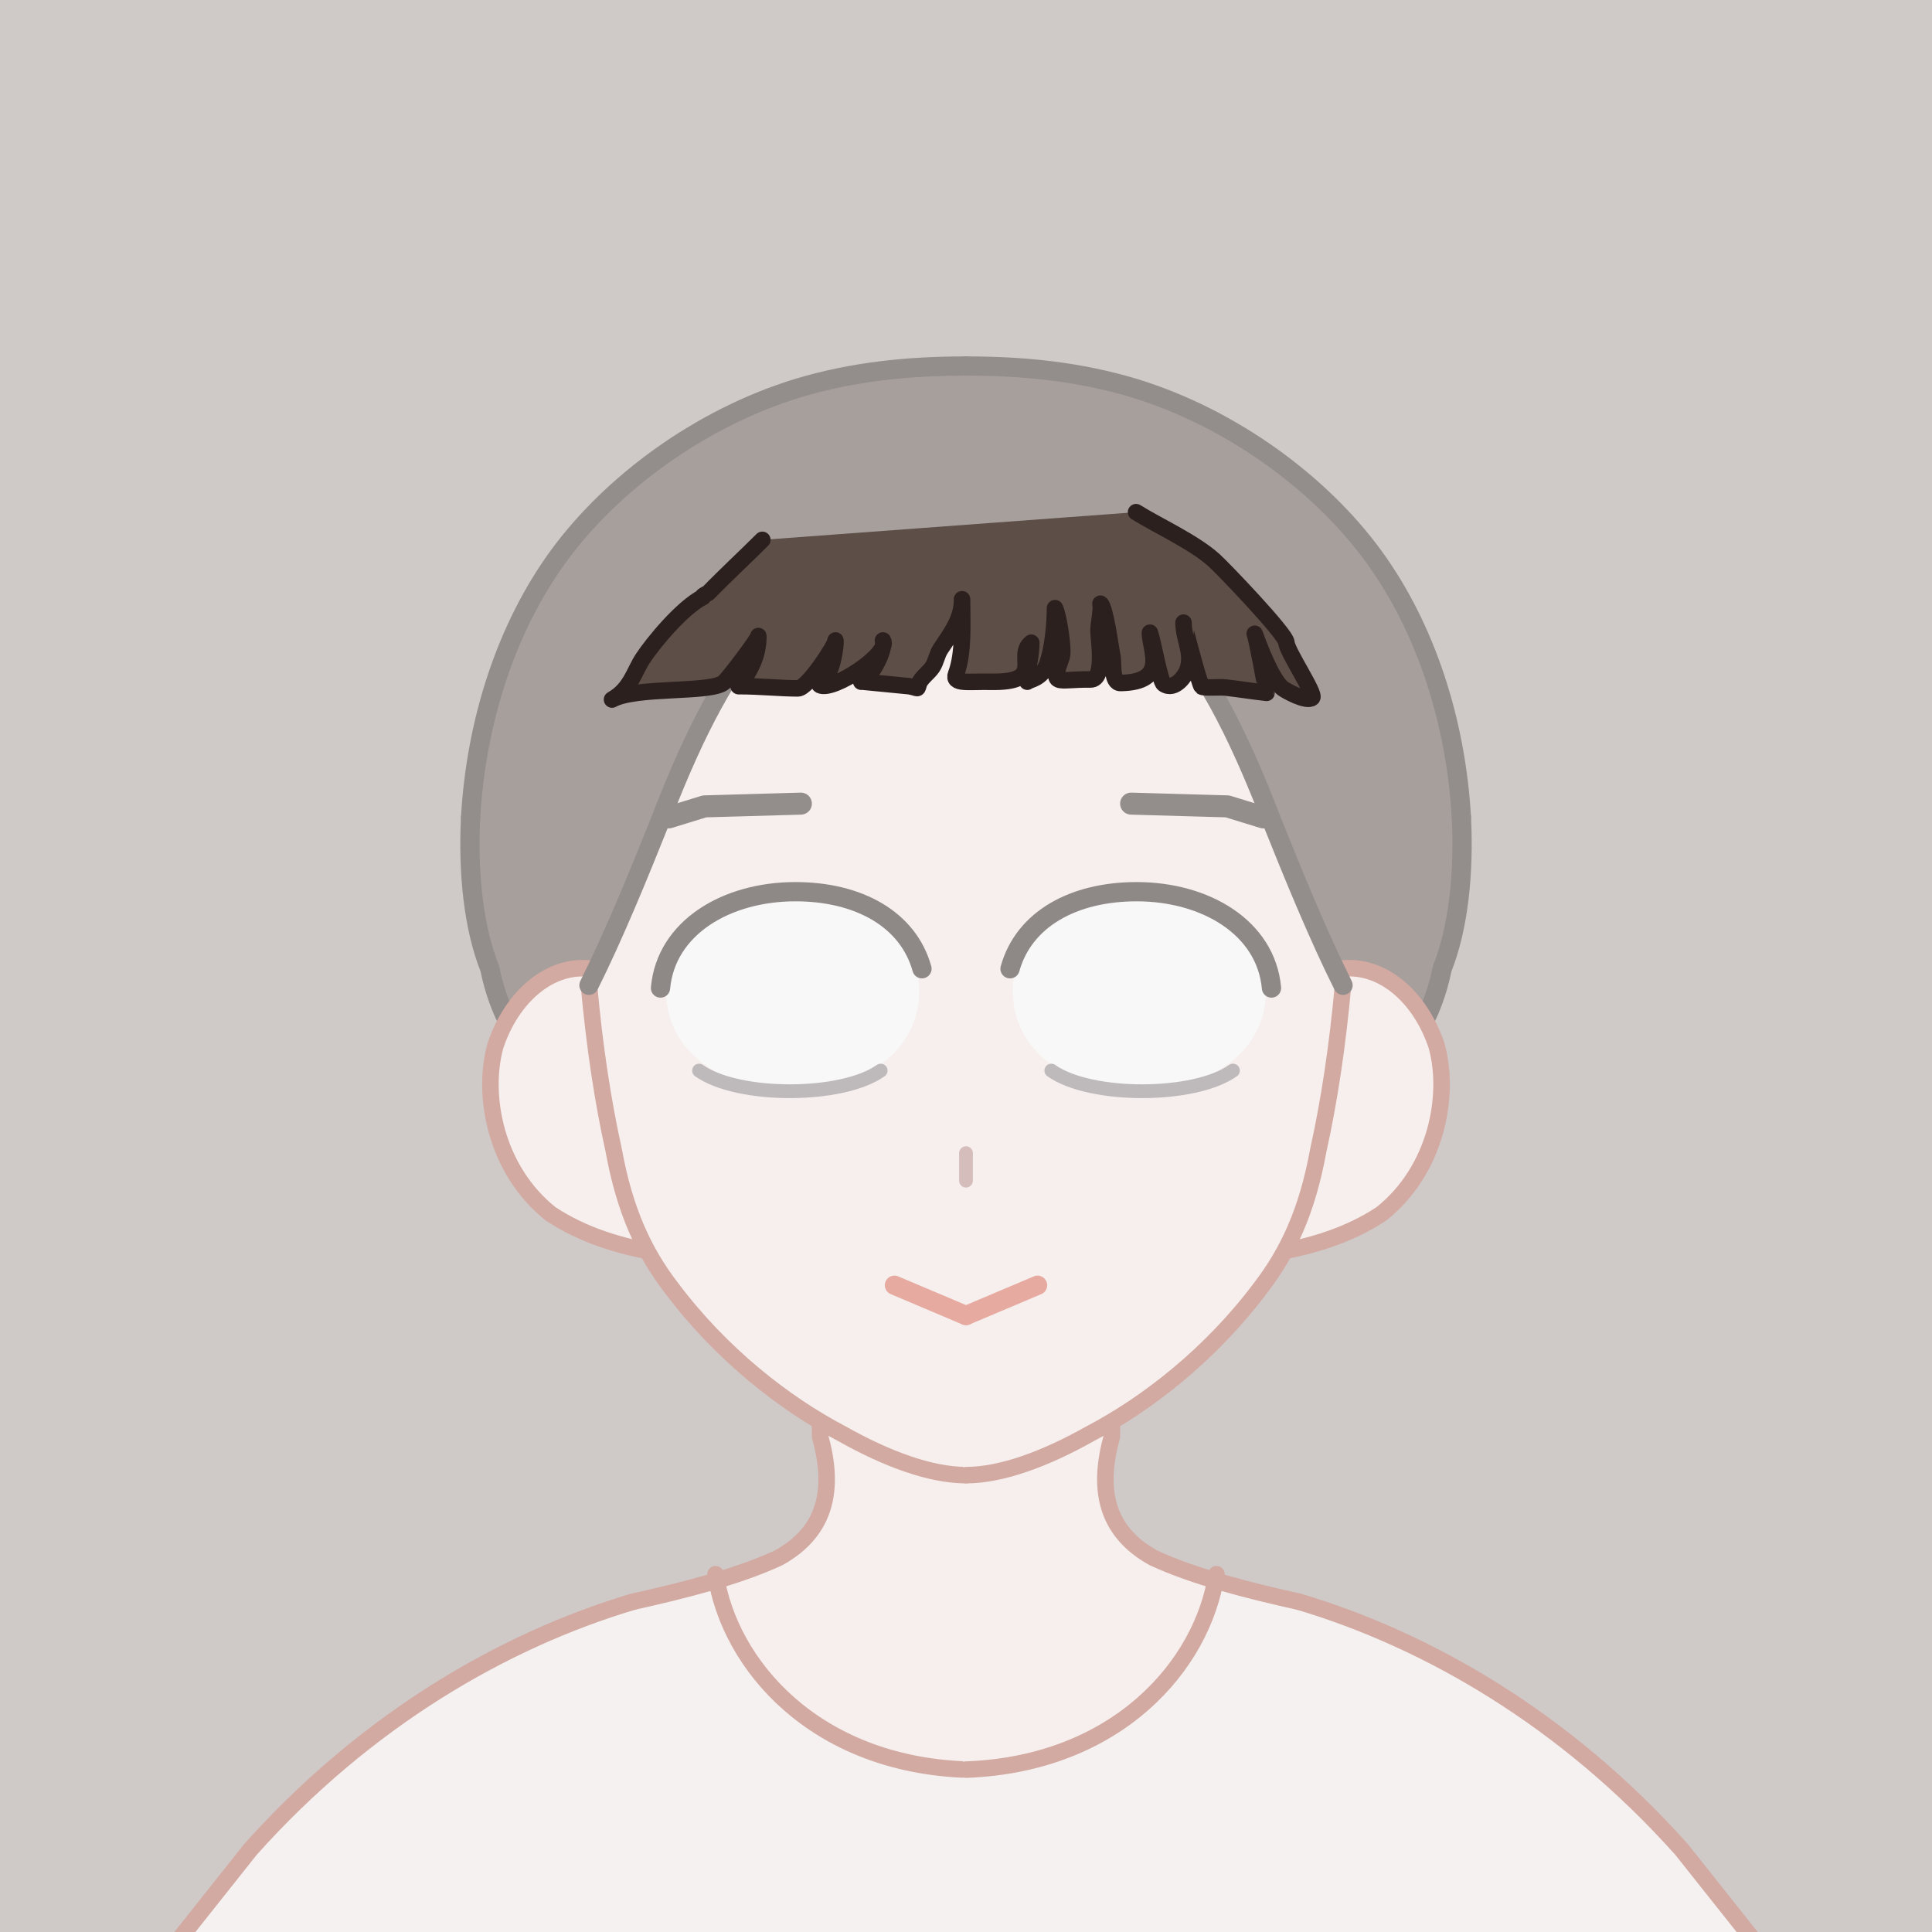
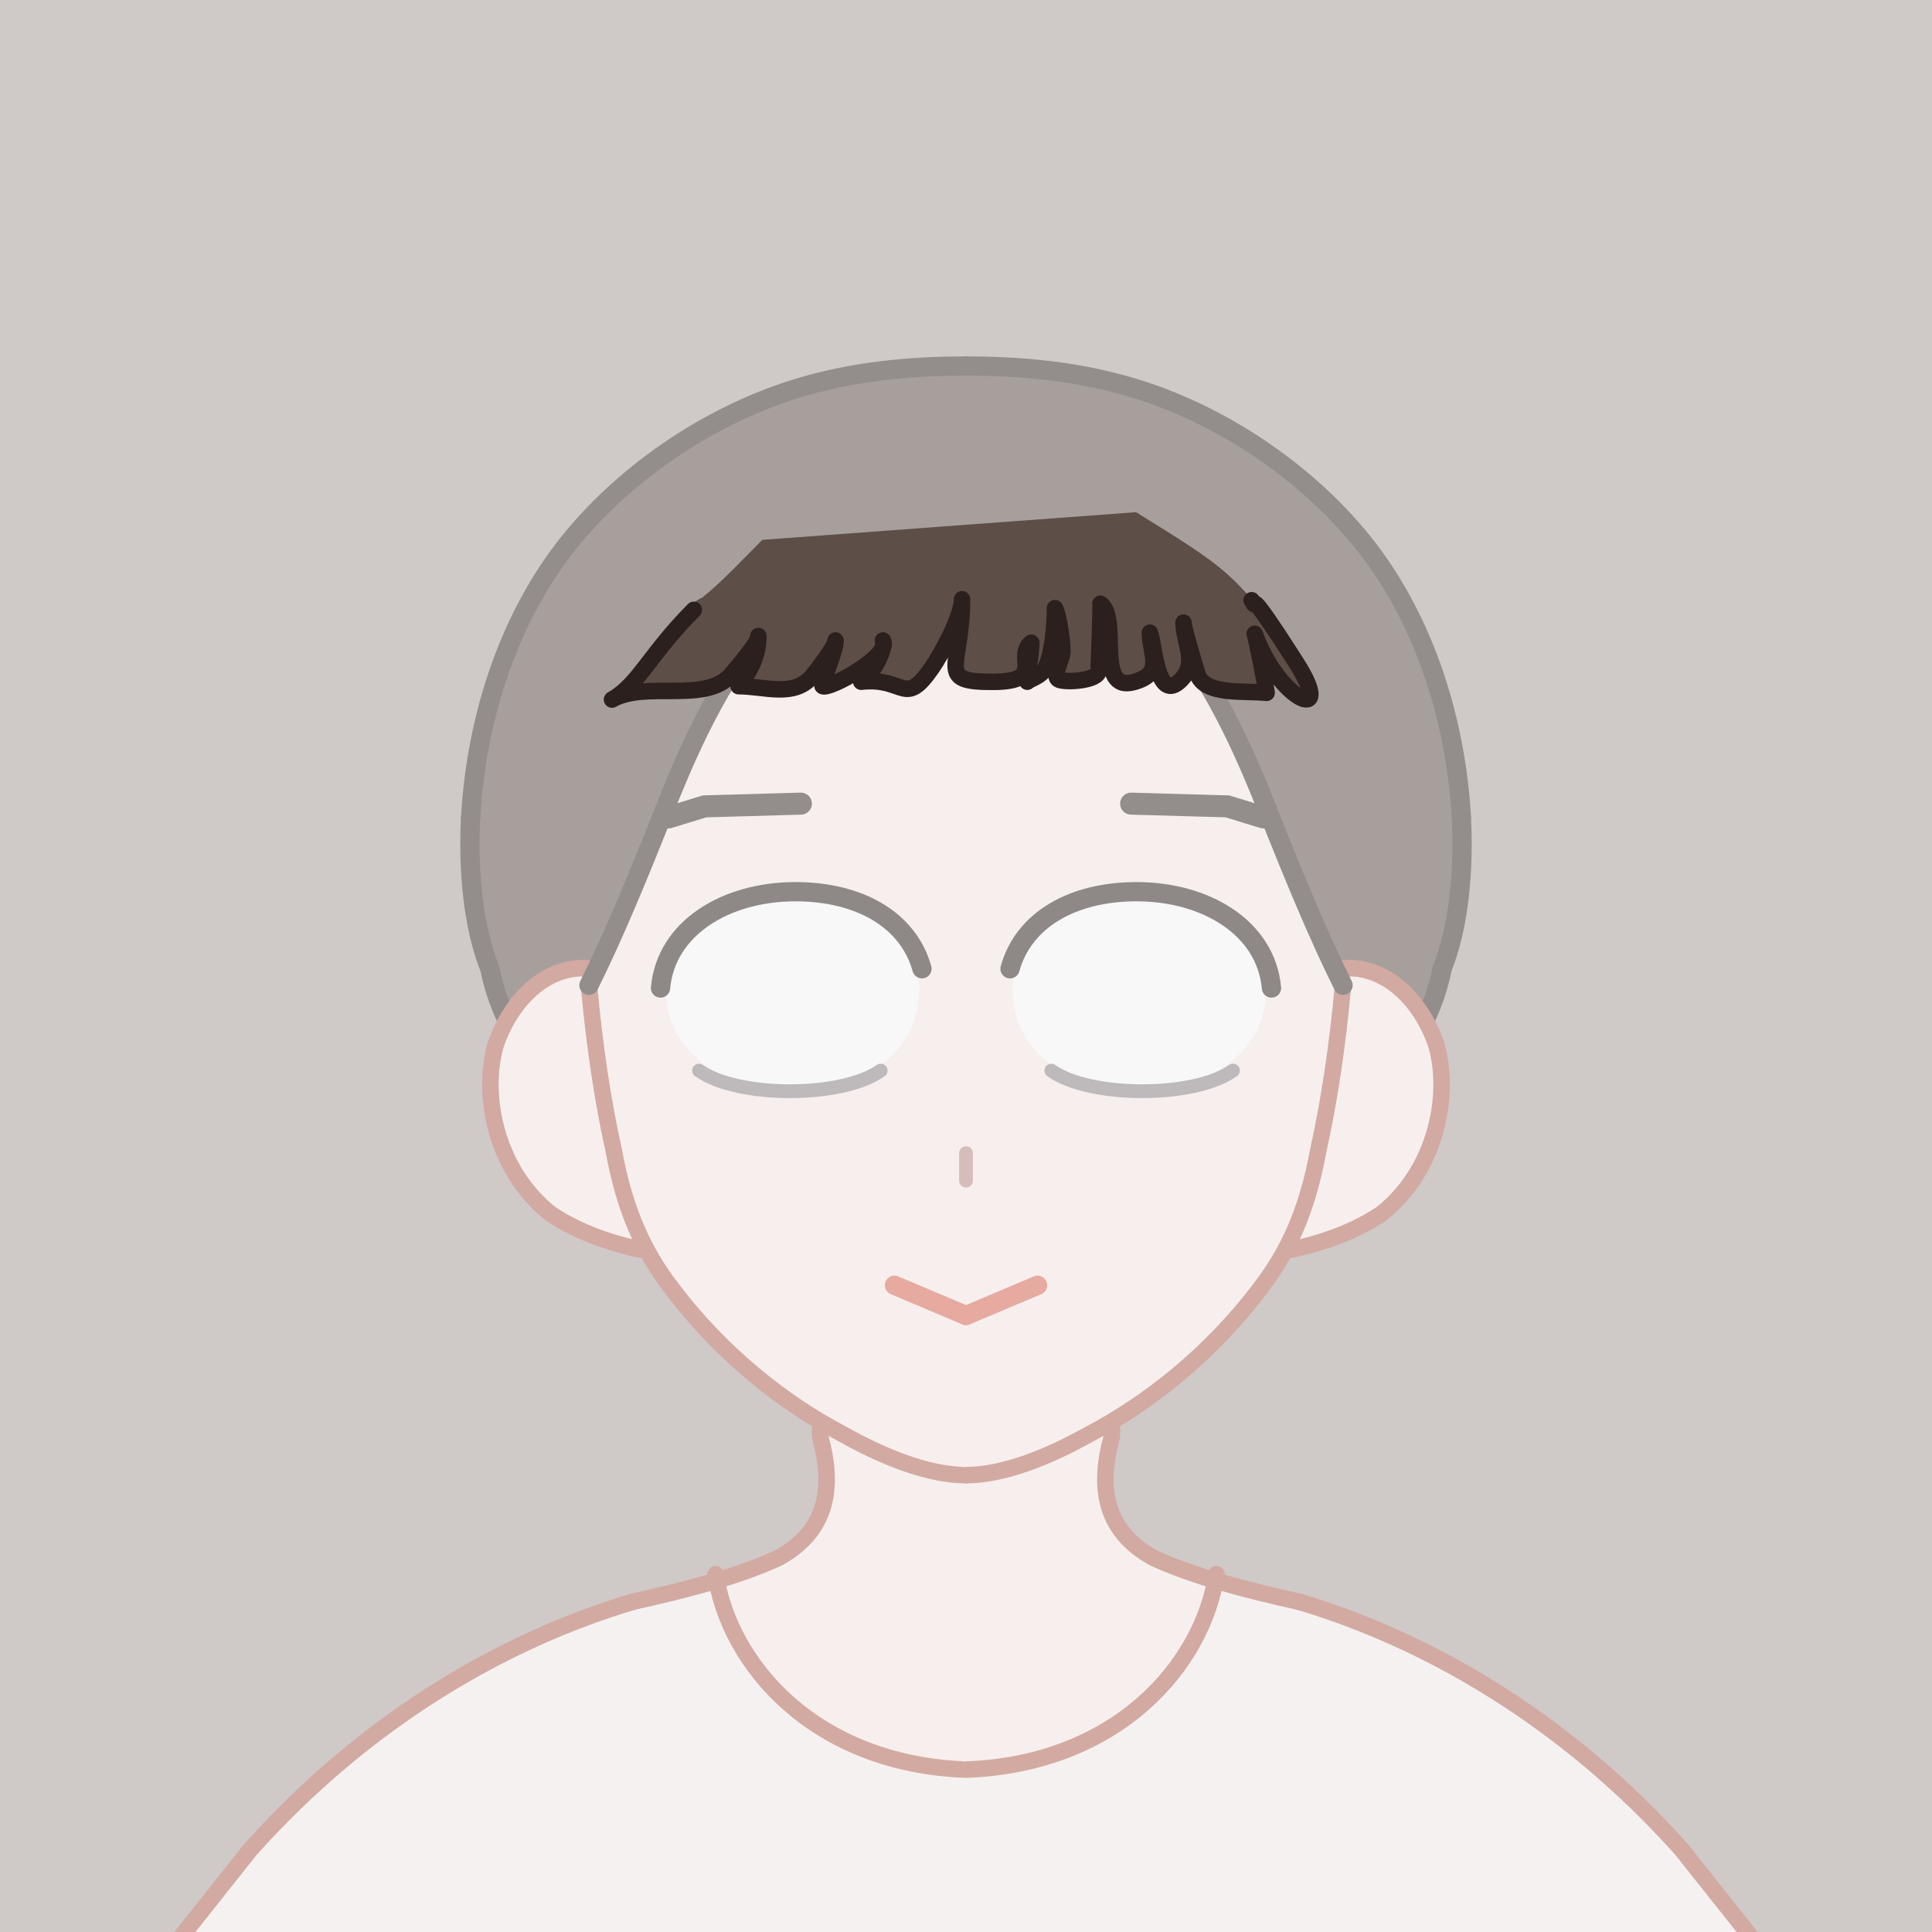
<svg xmlns="http://www.w3.org/2000/svg" width="702" height="702" viewBox="0 0 702 702">
  <defs>
-     <clipPath id="clip-path-1">
+     <clipPath id="clip-path-5">
      <path d="M242 313.14 L386 313.14 L386 355.73 L242 355.73 Z" />
    </clipPath>
    <filter id="filter-1" filterUnits="userSpaceOnUse" x="245" y="377" width="138" height="100" color-interpolation-filters="sRGB">
      <feGaussianBlur in="SourceGraphic" stdDeviation="9" color-interpolation-filters="linearRGB" />
    </filter>
-     <clipPath id="clip-path-2">
+     <clipPath id="clip-path-6">
      <path d="M460 313.14 L316 313.14 L316 355.73 L460 355.73 Z" />
    </clipPath>
    <filter id="filter-2" filterUnits="userSpaceOnUse" x="319" y="377" width="138" height="100" color-interpolation-filters="sRGB">
      <feGaussianBlur in="SourceGraphic" stdDeviation="9" color-interpolation-filters="linearRGB" />
    </filter>
-     <clipPath id="clip-path-3">
+     <clipPath id="clip-path-7">
      <path d="M242 296.69 C242 284.3 262 277.54 288 277.54 C314 277.54 334 284.3 334 296.69 C334 309.08 314 316.97 288 316.97 C262 316.97 242 309.08 242 296.69 Z" />
    </clipPath>
-     <clipPath id="clip-path-4">
+     <clipPath id="clip-path-8">
      <path d="M460 296.69 C460 284.3 440 277.54 414 277.54 C388 277.54 368 284.3 368 296.69 C368 309.08 388 316.97 414 316.97 C440 316.97 460 309.08 460 296.69 Z" />
    </clipPath>
  </defs>
  <g id="_ref">
    <g opacity="0.5">
      <rect x="0" y="0" width="702" height="702" fill="#ada19f" />
      <g data-layer="body">
        <g>
          <path d="M260 573 L230 582 C183 596 133 625 91 672 L60 712 L352 712 L352 643 C296 641 265 605 260 573 Z" fill="#f9f2f1" />
          <path d="M296 490 L298 522 C303 540 301 556 283 566 L260 573 C265 605 296 641 352 643 L352 490 Z" fill="#fdeeea" />
          <path d="M230 582 C183 596 133 625 91 672 L64 706" fill="none" stroke="#b46352" stroke-width="6" stroke-linecap="round" stroke-linejoin="round" />
          <path d="M296 500 C298 510 298 516 298 522 C303 540 301 556 283 566 C268 573 248 578 230 582" fill="none" stroke="#b46352" stroke-width="6" stroke-linecap="round" stroke-linejoin="round" />
          <path d="M260 572 C265 605 296 641 351 643" fill="none" stroke="#b46352" stroke-width="6" stroke-linecap="round" stroke-linejoin="round" />
        </g>
        <g>
          <path d="M442 573 L472 582 C519 596 569 625 611 672 L642 712 L350 712 L350 643 C406 641 437 605 442 573 Z" fill="#f9f2f1" />
          <path d="M406 490 L404 522 C399 540 401 556 419 566 L442 573 C437 605 406 641 350 643 L350 490 Z" fill="#fdeeea" />
          <path d="M472 582 C519 596 569 625 611 672 L638 706" fill="none" stroke="#b46352" stroke-width="6" stroke-linecap="round" stroke-linejoin="round" />
          <path d="M406 500 C404 510 404 516 404 522 C399 540 401 556 419 566 C434 573 454 578 472 582" fill="none" stroke="#b46352" stroke-width="6" stroke-linecap="round" stroke-linejoin="round" />
          <path d="M442 572 C437 605 406 641 351 643" fill="none" stroke="#b46352" stroke-width="6" stroke-linecap="round" stroke-linejoin="round" />
        </g>
      </g>
      <g data-layer="hairBase">
        <g>
          <path d="M352 133 L351 133 C330 133 310 135 290 141 C254 152 222 176 203 202 C184 228 173 262 171 297 C170 317 172 337 178 352 C180 362 184 372 190 380 L198 386 L352 386 Z" fill="#5d4e48" />
          <path d="M351 133 C330 133 310 135 290 141 C254 152 222 176 203 202 C184 228 173 262 171 297" fill="none" stroke="#352a27" stroke-width="7" stroke-linecap="round" stroke-linejoin="round" />
          <path d="M171 297 C170 317 172 337 178 352 C180 362 184 372 190 380" fill="none" stroke="#352a27" stroke-width="7" stroke-linecap="round" stroke-linejoin="round" />
        </g>
        <g>
          <path d="M350 133 L351 133 C372 133 392 135 412 141 C448 152 480 176 499 202 C518 228 529 262 531 297 C532 317 530 337 524 352 C522 362 518 372 512 380 L504 386 L350 386 Z" fill="#5d4e48" />
          <path d="M351 133 C372 133 392 135 412 141 C448 152 480 176 499 202 C518 228 529 262 531 297" fill="none" stroke="#352a27" stroke-width="7" stroke-linecap="round" stroke-linejoin="round" />
          <path d="M531 297 C532 317 530 337 524 352 C522 362 518 372 512 380" fill="none" stroke="#352a27" stroke-width="7" stroke-linecap="round" stroke-linejoin="round" />
        </g>
      </g>
      <g data-layer="ear">
        <g>
          <path d="M215 352 C200 350 186 362 180 380 C175 398 180 425 200 441 C212 449 226 453 238 455 L225 380 Z" fill="#fdeeea" />
          <path d="M215 352 C200 350 186 362 180 380 C175 398 180 425 200 441 C212 449 226 453 238 455" fill="none" stroke="#b46352" stroke-width="6" stroke-linecap="round" stroke-linejoin="round" />
        </g>
        <g>
          <path d="M487 352 C502 350 516 362 522 380 C527 398 522 425 502 441 C490 449 476 453 464 455 L477 380 Z" fill="#fdeeea" />
          <path d="M487 352 C502 350 516 362 522 380 C527 398 522 425 502 441 C490 449 476 453 464 455" fill="none" stroke="#b46352" stroke-width="6" stroke-linecap="round" stroke-linejoin="round" />
        </g>
      </g>
      <g data-layer="face">
        <g>
          <path d="M352 200 L351 200 C322 200 296 208 278 228 C262 246 250 272 240 298 C232 318 223 340 214 358 C216 380 219 400 223 418 C227 440 234 455 244 468 C262 492 285 510 306 521 C322 530 338 536 351 536 L352 536 Z" fill="#fdeeea" />
          <path d="M214 358 C216 380 219 400 223 418 C227 440 234 455 244 468 C262 492 285 510 306 521 C322 530 338 536 351 536" fill="none" stroke="#b46352" stroke-width="6" stroke-linecap="round" stroke-linejoin="round" />
        </g>
        <g>
          <path d="M350 200 L351 200 C380 200 406 208 424 228 C440 246 452 272 462 298 C470 318 479 340 488 358 C486 380 483 400 479 418 C475 440 468 455 458 468 C440 492 417 510 396 521 C380 530 364 536 351 536 L350 536 Z" fill="#fdeeea" />
          <path d="M488 358 C486 380 483 400 479 418 C475 440 468 455 458 468 C440 492 417 510 396 521 C380 530 364 536 351 536" fill="none" stroke="#b46352" stroke-width="6" stroke-linecap="round" stroke-linejoin="round" />
        </g>
      </g>
      <g data-layer="makeup">
-         <g clip-path="url(#clip-path-1)">
+         <g clip-path="url(#clip-path-5)">
          <g filter="url(#filter-1)">
            <ellipse cx="314" cy="427" rx="40" ry="21" fill="#f3bfb8" opacity="0.5" />
          </g>
        </g>
-         <g clip-path="url(#clip-path-2)">
+         <g clip-path="url(#clip-path-6)">
          <g filter="url(#filter-2)">
            <ellipse cx="388" cy="427" rx="40" ry="21" fill="#f3bfb8" opacity="0.5" />
          </g>
        </g>
      </g>
      <g data-layer="mouth">
        <line x1="325" y1="467" x2="351" y2="478" fill="none" stroke="#dc6450" stroke-width="7" stroke-linecap="round" stroke-linejoin="round" />
        <line x1="377" y1="467" x2="351" y2="478" fill="none" stroke="#dc6450" stroke-width="7" stroke-linecap="round" stroke-linejoin="round" />
        <line x1="351" y1="419" x2="351" y2="429" fill="none" stroke="#b98a88" stroke-width="5" stroke-linecap="round" />
      </g>
      <g data-layer="eye">
        <path d="M242 360 C242 338 262 326 288 326 C314 326 334 338 334 360 C334 382 314 396 288 396 C262 396 242 382 242 360 Z" fill="#ffffff" />
-         <g clip-path="url(#clip-path-3)">
+         <g clip-path="url(#clip-path-7)">
          <g>
            <circle cx="292" cy="361" r="26" fill="#3e2a22" />
            <circle cx="292" cy="361" r="17.42" fill="#7e5647" />
            <circle cx="292" cy="358.92" r="9.62" fill="#1e1410" />
          </g>
        </g>
        <g>
          <path d="M254 389 C268 399 306 399 320 389" fill="none" stroke="#8b8284" stroke-width="5" stroke-linecap="round" />
          <path d="M240 359 C242 337 264 324 289 324 C312 324 330 334 335 352" fill="none" stroke="#2b201d" stroke-width="7" stroke-linecap="round" stroke-linejoin="round" />
        </g>
        <g>
          <path d="M460 360 C460 338 440 326 414 326 C388 326 368 338 368 360 C368 382 388 396 414 396 C440 396 460 382 460 360 Z" fill="#ffffff" />
-           <g clip-path="url(#clip-path-4)">
+           <g clip-path="url(#clip-path-8)">
            <g>
              <circle cx="410" cy="361" r="26" fill="#3e2a22" />
              <circle cx="410" cy="361" r="17.42" fill="#7e5647" />
              <circle cx="410" cy="358.92" r="9.62" fill="#1e1410" />
            </g>
          </g>
          <g>
            <path d="M448 389 C434 399 396 399 382 389" fill="none" stroke="#8b8284" stroke-width="5" stroke-linecap="round" />
            <path d="M462 359 C460 337 438 324 413 324 C390 324 372 334 367 352" fill="none" stroke="#2b201d" stroke-width="7" stroke-linecap="round" stroke-linejoin="round" />
          </g>
        </g>
      </g>
      <g data-layer="hairLine">
        <path d="M351 200 C322 200 296 208 278 228 C262 246 250 272 240 298 C232 318 223 340 214 358" fill="none" stroke="#352a27" stroke-width="7" stroke-linecap="round" stroke-linejoin="round" />
        <path d="M351 200 C380 200 406 208 424 228 C440 246 452 272 462 298 C470 318 479 340 488 358" fill="none" stroke="#352a27" stroke-width="7" stroke-linecap="round" stroke-linejoin="round" />
      </g>
      <g data-layer="brow">
        <polyline points="243,297 256,293 291,292" fill="none" stroke="#352a27" stroke-width="8" stroke-linecap="round" stroke-linejoin="round" />
        <polyline points="459,297 446,293 411,292" fill="none" stroke="#352a27" stroke-width="8" stroke-linecap="round" stroke-linejoin="round" />
      </g>
    </g>
  </g>
  <g id="full">
-     <path d="M276.992 196.16 C270.498 202.65 263.692 208.91 257.337 215.47 C257.024 215.66 254.704 216.66 255.436 216.93 C247.763 220.86 237.26 233.63 233.549 239.29 C230.38 244.12 229.127 250.38 222.384 254.18 C230.957 249.35 258.238 251.98 263.007 247.98 C264.742 246.53 275.87 231.81 275.555 231.1 C275.555 237.94 273.026 243.2 268.369 249.32 C276.143 249.32 282.947 250.09 289.925 250.13 C293.545 250.14 304.115 233.63 303.577 232.72 C303.779 234.77 302.422 242.59 300.935 244.27 C300.507 244.75 297.006 248.49 297.922 248.95 C302.661 251.33 323.628 237.46 320.822 232.72 C321.633 235.92 317.252 245.26 312.918 247.7 C313.098 247.68 329.629 249.22 330.385 249.34 C334.022 249.96 333.113 250.82 333.887 248.48 C334.581 246.38 337.452 244.45 338.785 242.44 C340.188 240.32 340.383 237.85 341.824 235.71 C346.072 229.38 349.563 224.67 349.563 217.74 C349.563 225.65 350.293 237.27 347.407 244.86 C345.928 248.76 351.859 247.57 359.931 247.73 C380.241 248.12 368.492 238.44 374.711 233.53 C374.711 238.37 373.274 242.95 373.274 247.7 C373.713 246.96 378.571 246.86 380.555 241.15 C382.51 235.53 383.334 226.82 383.334 220.98 C384.636 223.37 386.615 236.33 385.794 238.61 C381.738 249.88 383.378 246.73 396.267 246.89 C401.641 246.96 399.153 232.24 399.141 229.33 C399.129 226.38 400.358 221.89 399.86 219.36 C401.632 220.61 403.55 235.39 404.224 238.64 C404.639 240.65 403.789 248.22 407.139 248.17 C424.695 247.91 417.823 236.18 417.823 229.89 C418.915 232.81 421.465 247.56 422.853 248.51 C426.952 251.3 430.77 245.1 431.274 243.88 C433.83 237.71 430.038 232.56 430.038 226.24 C429.962 226.37 435.918 248.93 436.658 249.47 C437.464 250.07 443.459 249.59 445.282 249.81 C450.256 250.4 455.385 251.2 460.216 251.75 C460.248 251.66 456.537 231.18 455.905 230.29 C457.31 234.25 462.039 246.86 465.964 250.03 C467.166 250.99 474.807 255.21 476.754 253.53 C478.191 252.29 467.553 236.7 467.414 233.43 C467.285 230.39 444.554 206.65 441.12 203.56 C433.744 196.92 420.739 191.06 412.793 186.1" fill="#5d4e48" stroke="#2b201d" stroke-width="6" stroke-linecap="round" stroke-linejoin="round" />
+     <path d="M276.992 196.16 C271.024 202.125 263.924 209.714 257.634 215.086 C257.439 215.253 255.345 216.896 255.436 216.93 C238.418 225.646 232.066 248.724 222.384 254.18 C234.803 247.183 256.56 255.846 265.747 245.03 C266.807 243.782 276.311 232.804 275.555 231.1 C275.555 238.293 272.614 243.741 268.369 249.32 C277.941 249.32 288.728 253.731 295.413 245.37 C296.543 243.957 304.306 233.953 303.577 232.72 C303.901 236.009 298.106 248.779 298.913 249.294 C301.157 250.726 324.053 238.178 320.822 232.72 C321.831 236.7 316.362 245.761 312.918 247.7 C328.964 245.917 328.452 257.434 338.696 242.529 C342.24 237.373 349.563 223.818 349.563 217.74 C349.563 242.862 339.456 247.929 361.323 247.743 C379.961 247.584 368.431 238.488 374.711 233.53 C374.711 238.298 373.274 242.933 373.274 247.7 C373.626 247.107 377.44 245.918 379.021 243.956 C382.492 239.646 383.334 226.543 383.334 220.98 C384.709 223.504 386.372 234.725 385.961 237.605 C385.663 239.7 382.732 245.185 384.391 246.747 C385.834 248.106 397.769 247.652 399.079 244.314 C399.242 243.899 400.071 220.431 399.86 219.36 C407.165 224.513 397.755 251.7 411.92 247.846 C423.271 244.757 417.823 237.675 417.823 229.89 C419.565 234.547 420.348 255.877 429.075 247.076 C435.396 240.701 430.038 233.454 430.038 226.24 C429.662 226.883 434.459 242.849 435.028 244.727 C437.495 252.862 452.235 250.841 460.216 251.75 C460.33 251.43 456.363 230.935 455.905 230.29 C464.456 254.391 485.79 264.028 471.123 241.007 C450.436 208.54 444.995 206.201 412.793 186.1" fill="#5d4e48" />
+     <path d="M252.103 221.597 C235.972 237.817 232.066 248.724 222.384 254.18 C234.803 247.183 256.56 255.846 265.747 245.03 C266.807 243.782 276.311 232.804 275.555 231.1 C275.555 238.293 272.614 243.741 268.369 249.32 C277.941 249.32 288.728 253.731 295.413 245.37 C296.543 243.957 304.306 233.953 303.577 232.72 C303.901 236.009 298.106 248.779 298.913 249.294 C301.157 250.726 324.053 238.178 320.822 232.72 C321.831 236.7 316.362 245.761 312.918 247.7 C328.964 245.917 328.452 257.434 338.696 242.529 C342.24 237.373 349.563 223.818 349.563 217.74 C349.563 242.862 339.456 247.929 361.323 247.743 C379.961 247.584 368.431 238.488 374.711 233.53 C374.711 238.298 373.274 242.933 373.274 247.7 C373.626 247.107 377.44 245.918 379.021 243.956 C382.492 239.646 383.334 226.543 383.334 220.98 C384.709 223.504 386.372 234.725 385.961 237.605 C385.663 239.7 382.732 245.185 384.391 246.747 C385.834 248.106 397.769 247.652 399.079 244.314 C399.242 243.899 400.071 220.431 399.86 219.36 C407.165 224.513 397.755 251.7 411.92 247.846 C423.271 244.757 417.823 237.675 417.823 229.89 C419.565 234.547 420.348 255.877 429.075 247.076 C435.396 240.701 430.038 233.454 430.038 226.24 C429.662 226.883 434.459 242.849 435.028 244.727 C437.495 252.862 452.235 250.841 460.216 251.75 C460.33 251.43 456.363 230.935 455.905 230.29 C464.456 254.391 485.79 264.028 471.123 241.007 C450.436 208.54 457.972 223.817 454.793 218.1" fill="none" stroke="#2b201d" stroke-width="6" stroke-linecap="round" stroke-linejoin="round" />
  </g>
</svg>
